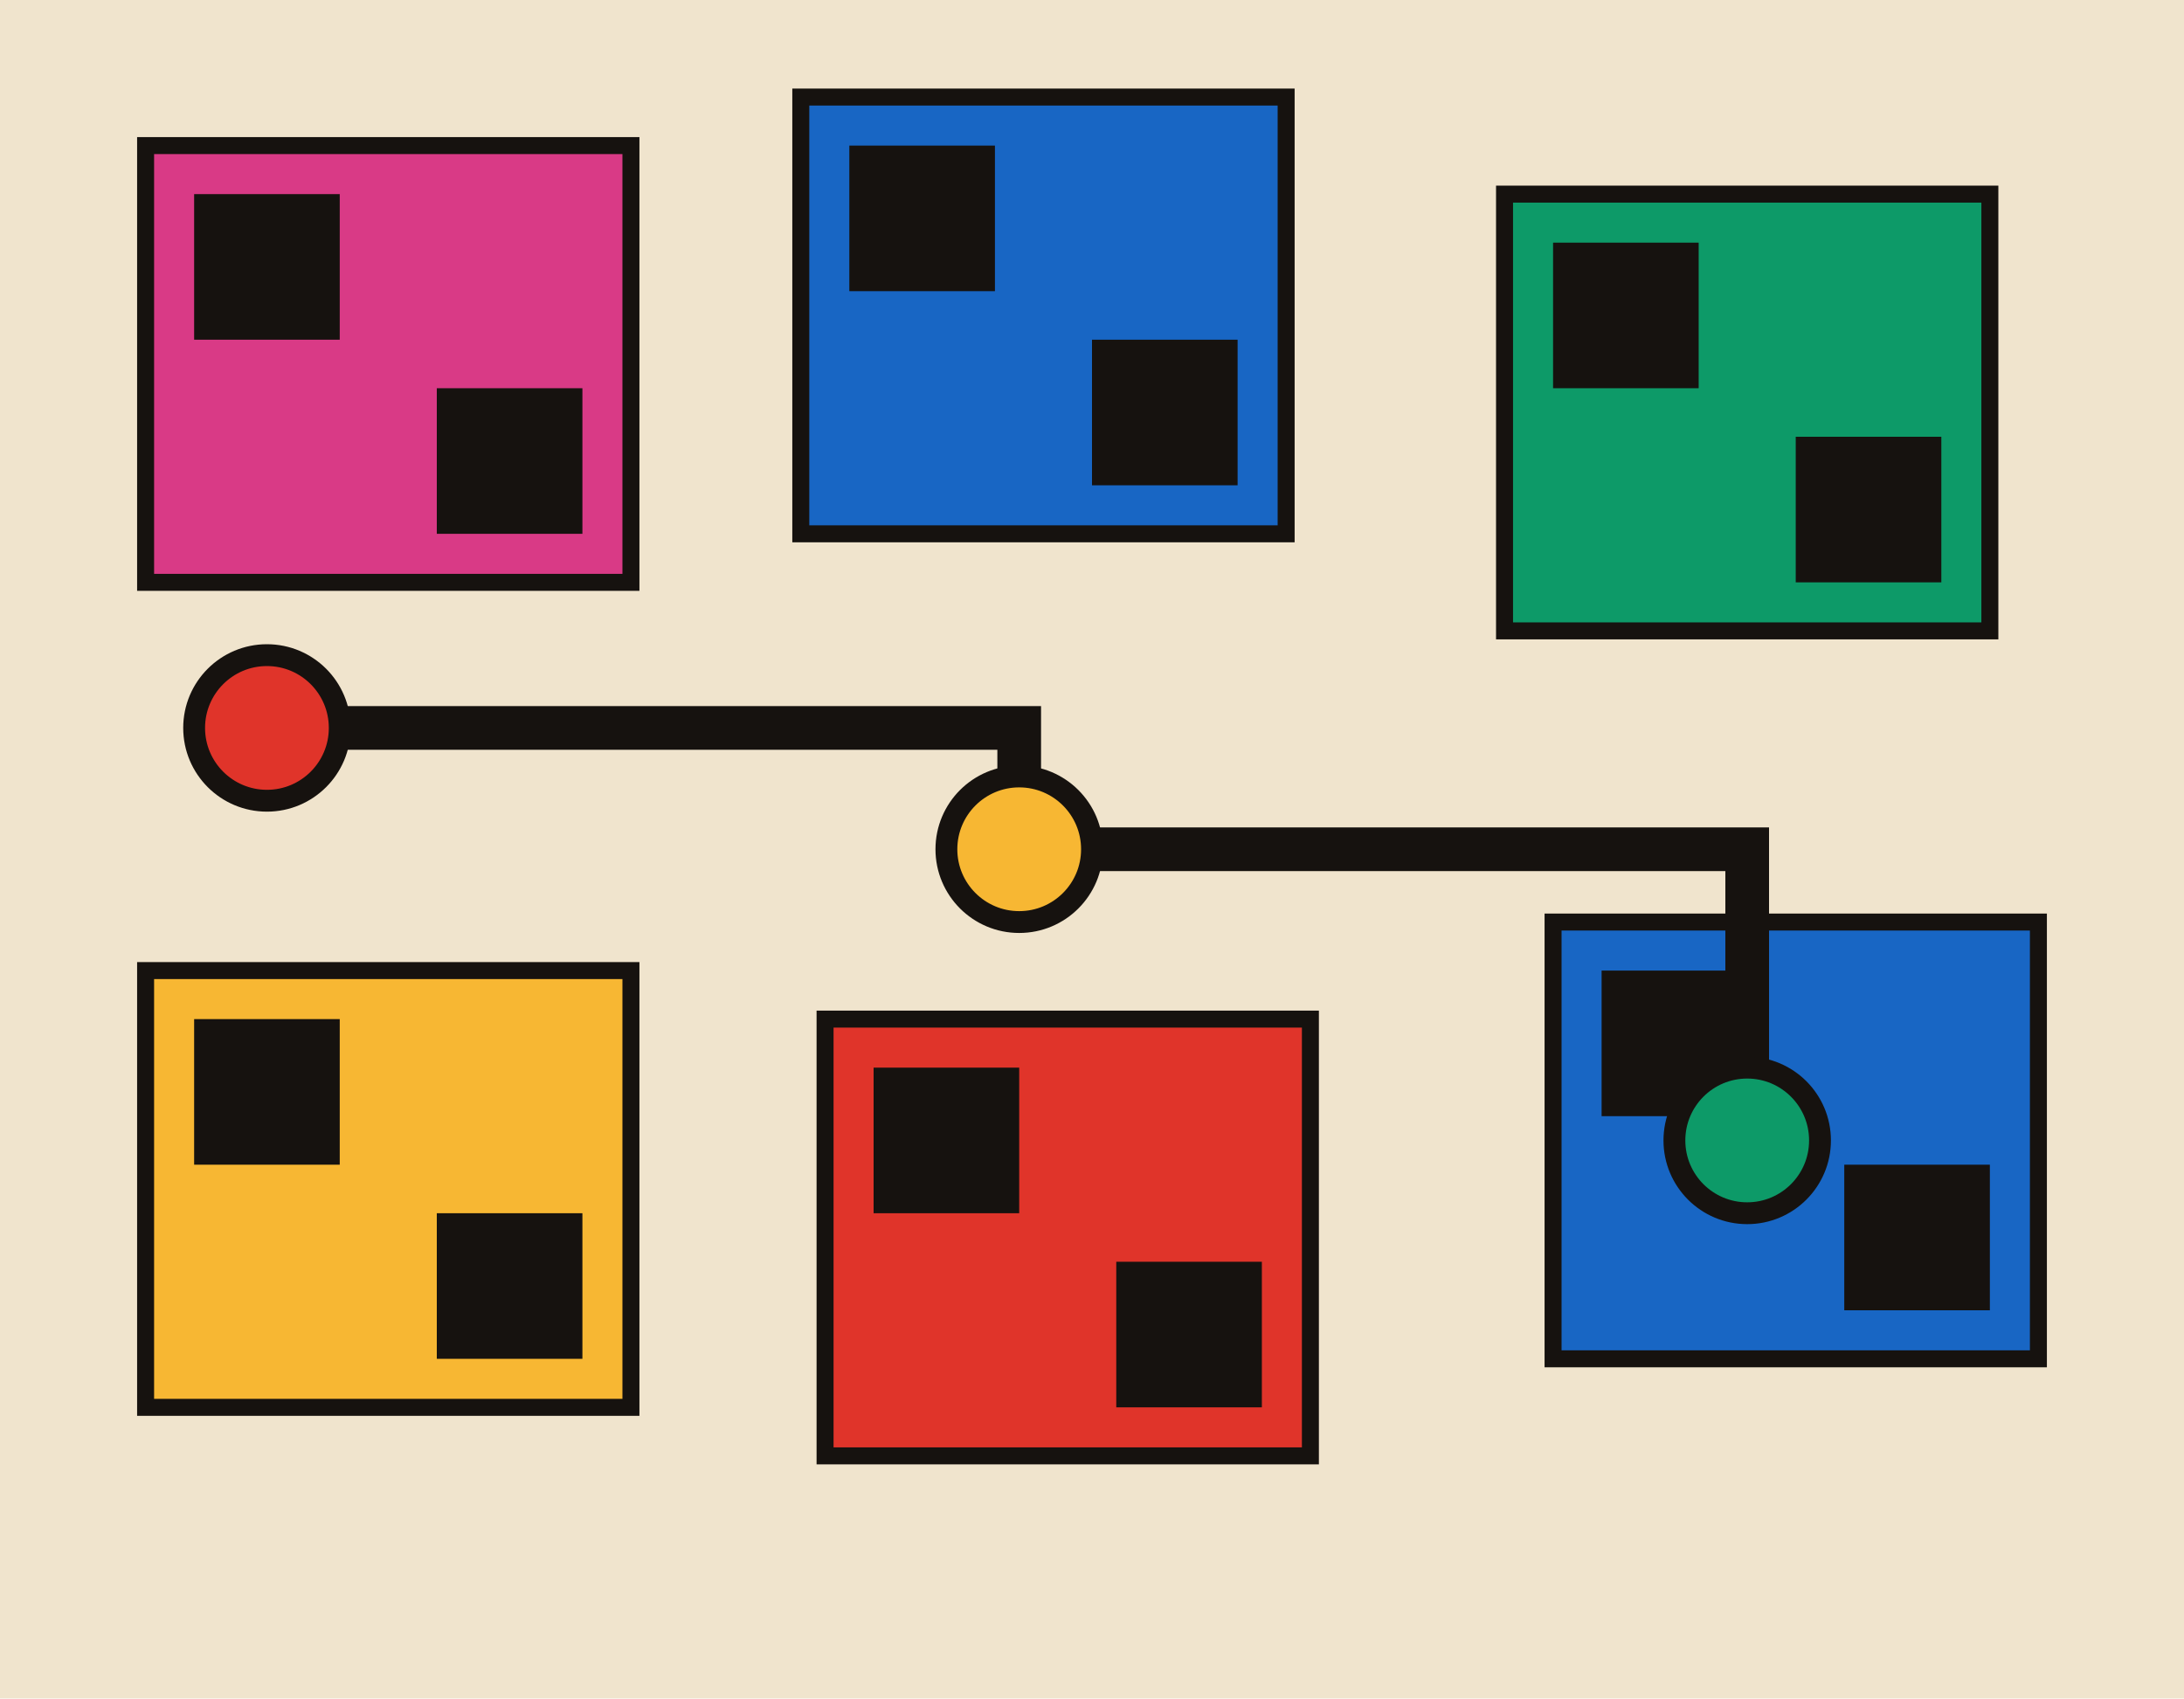
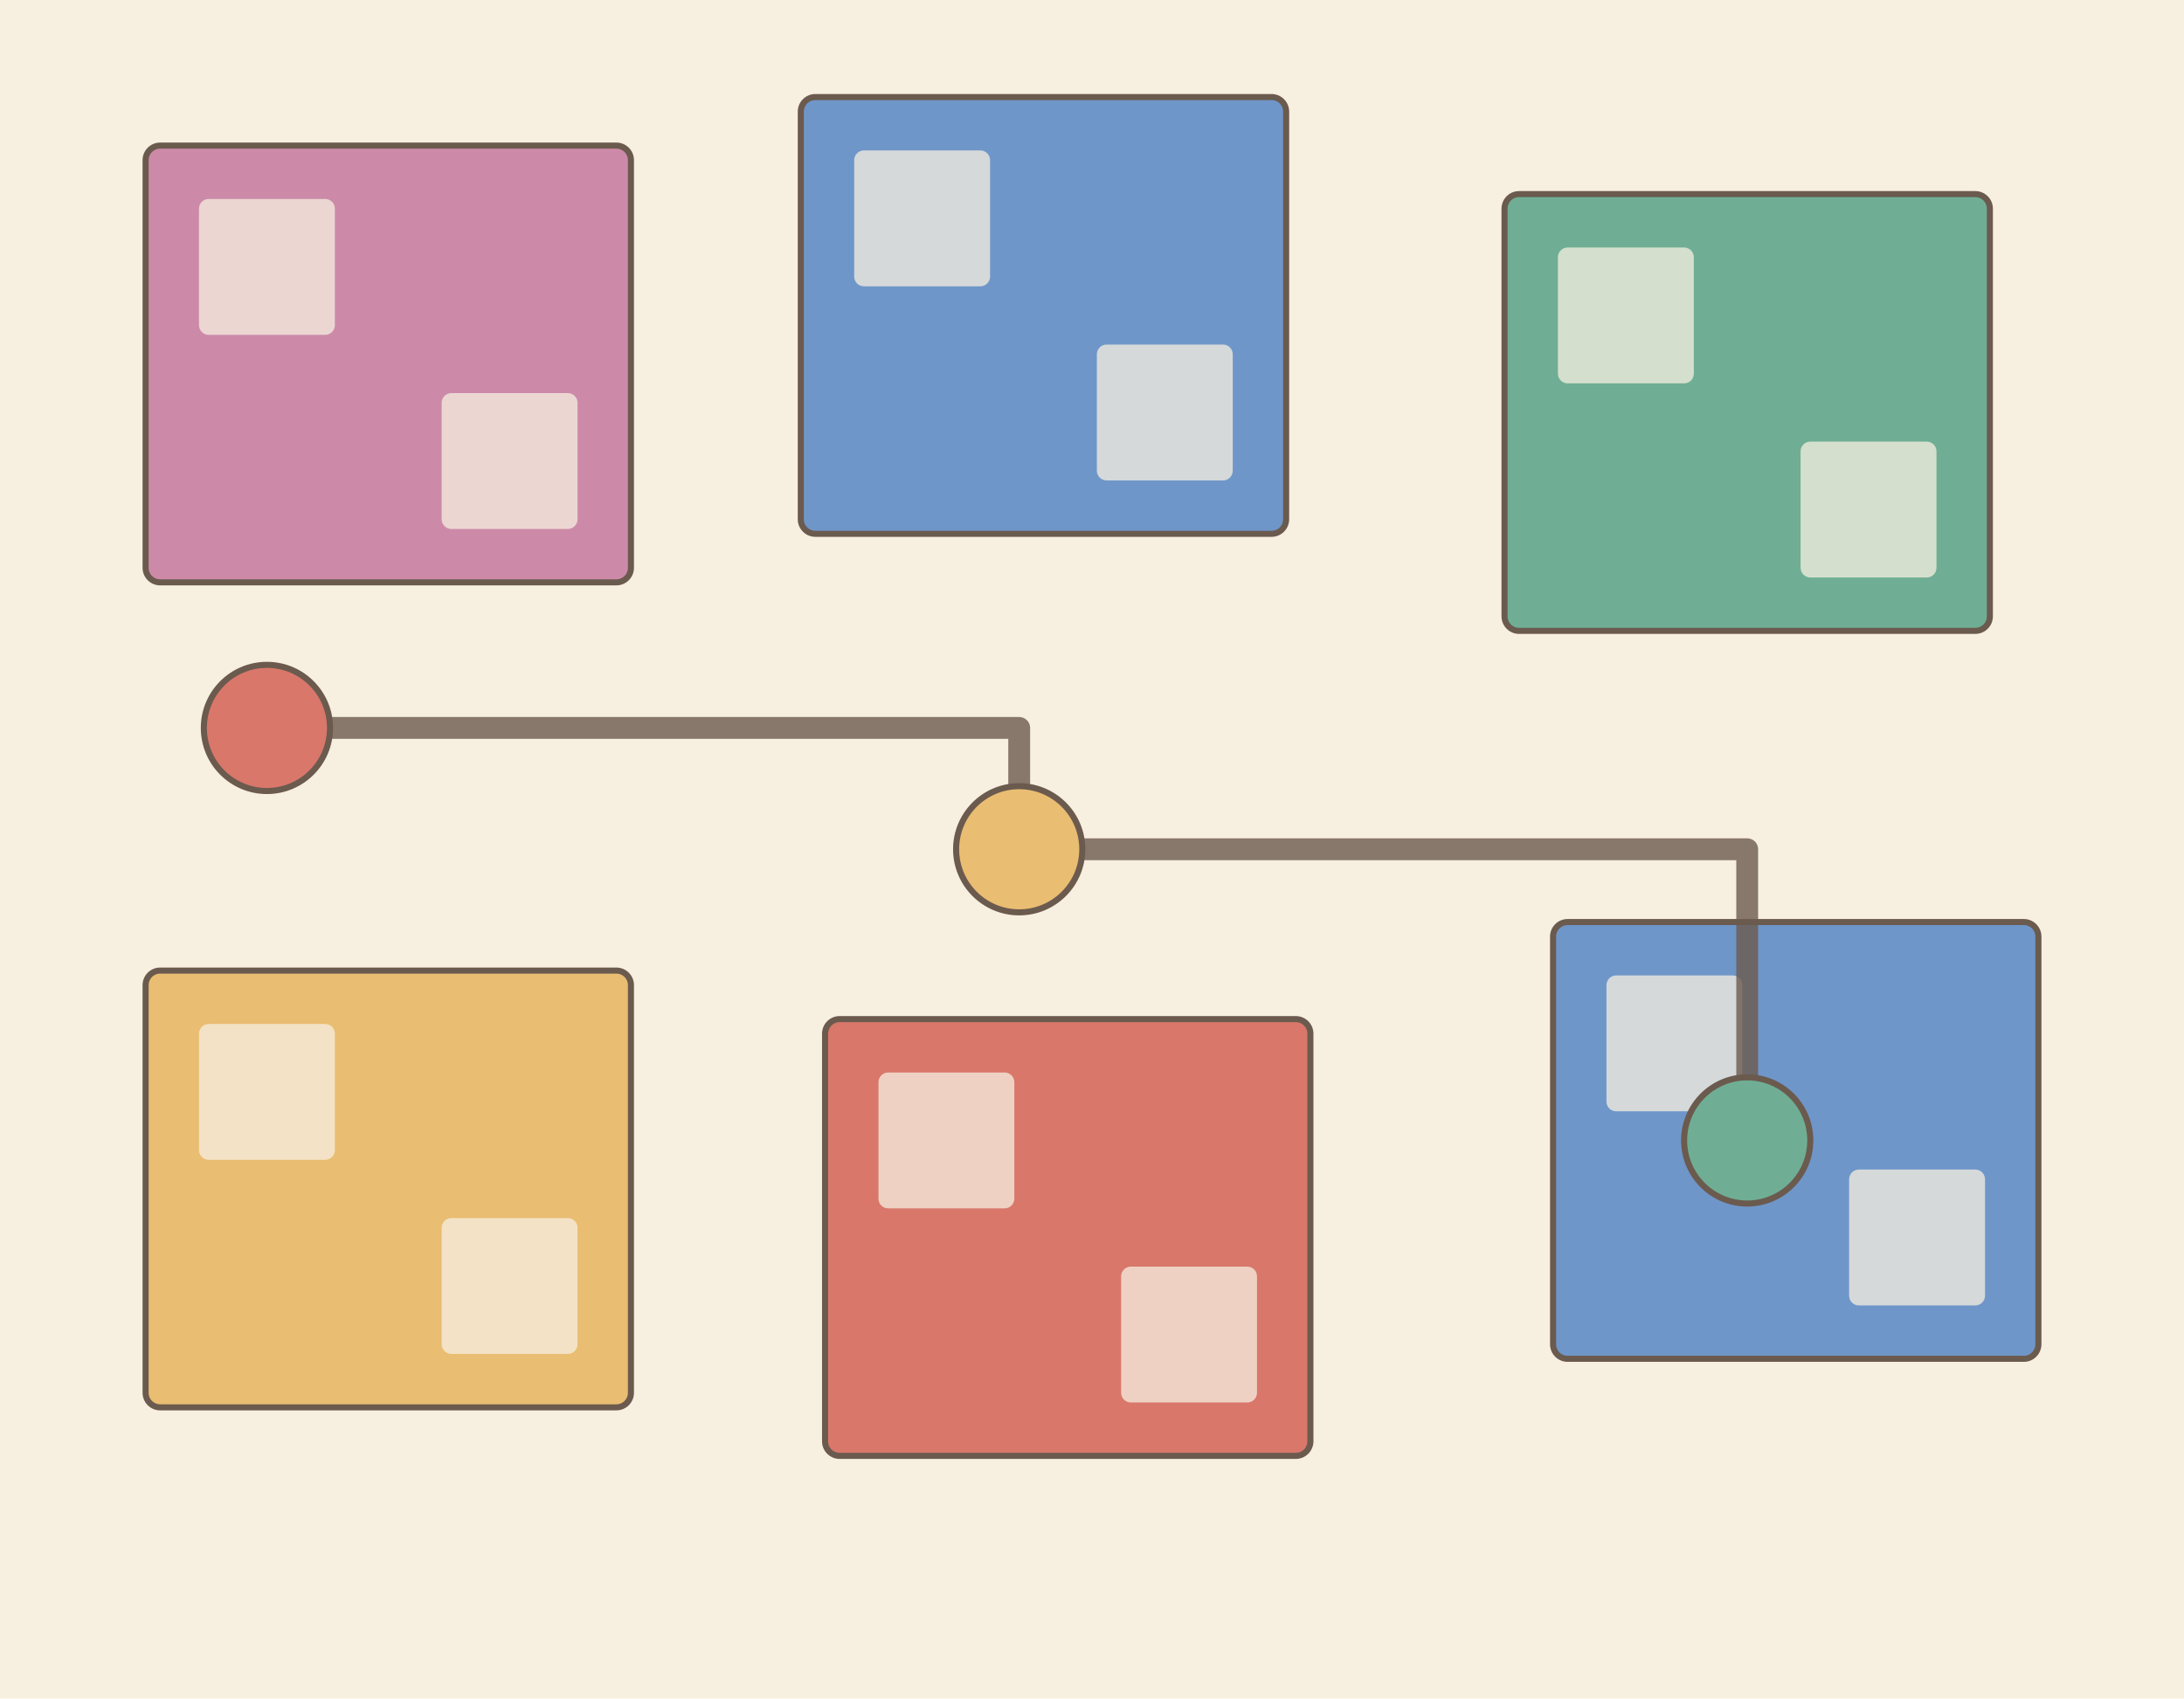
<svg xmlns="http://www.w3.org/2000/svg" viewBox="0 0 900 700" width="900" height="700" role="img">
-   <rect width="900" height="700" fill="#f0e4cd" />
-   <rect x="60" y="60" width="200" height="180" fill="#d93a86" stroke="#16120f" stroke-width="7" />
-   <rect x="80" y="80" width="60" height="60" fill="#16120f" />
-   <rect x="180" y="160" width="60" height="60" fill="#16120f" />
-   <rect x="330" y="40" width="200" height="180" fill="#1866c4" stroke="#16120f" stroke-width="7" />
-   <rect x="350" y="60" width="60" height="60" fill="#16120f" />
-   <rect x="450" y="140" width="60" height="60" fill="#16120f" />
-   <rect x="620" y="80" width="200" height="180" fill="#0d9a68" stroke="#16120f" stroke-width="7" />
-   <rect x="640" y="100" width="60" height="60" fill="#16120f" />
-   <rect x="740" y="180" width="60" height="60" fill="#16120f" />
-   <rect x="60" y="400" width="200" height="180" fill="#f7b733" stroke="#16120f" stroke-width="7" />
-   <rect x="80" y="420" width="60" height="60" fill="#16120f" />
-   <rect x="180" y="500" width="60" height="60" fill="#16120f" />
-   <rect x="340" y="420" width="200" height="180" fill="#e0342a" stroke="#16120f" stroke-width="7" />
-   <rect x="360" y="440" width="60" height="60" fill="#16120f" />
-   <rect x="460" y="520" width="60" height="60" fill="#16120f" />
-   <rect x="640" y="380" width="200" height="180" fill="#1866c4" stroke="#16120f" stroke-width="7" />
-   <rect x="660" y="400" width="60" height="60" fill="#16120f" />
-   <rect x="760" y="480" width="60" height="60" fill="#16120f" />
-   <path d="M110 300 H420 V350 H720 V470" fill="none" stroke="#16120f" stroke-width="18" stroke-linecap="square" />
-   <circle cx="110" cy="300" r="30" fill="#e0342a" stroke="#16120f" stroke-width="9" />
-   <circle cx="420" cy="350" r="30" fill="#f7b733" stroke="#16120f" stroke-width="9" />
-   <circle cx="720" cy="470" r="30" fill="#0d9a68" stroke="#16120f" stroke-width="9" />
+   <rect width="900" height="700" fill="#f7efe0" />
+   <rect x="60" y="60" width="200" height="180" rx="6" fill="#cc8aa8" stroke="#6b5a4e" stroke-width="2.5" />
+   <rect x="82" y="82" width="56" height="56" rx="4" fill="#f7efe0" opacity="0.75" />
+   <rect x="182" y="162" width="56" height="56" rx="4" fill="#f7efe0" opacity="0.75" />
+   <rect x="330" y="40" width="200" height="180" rx="6" fill="#6f96c9" stroke="#6b5a4e" stroke-width="2.5" />
+   <rect x="352" y="62" width="56" height="56" rx="4" fill="#f7efe0" opacity="0.75" />
+   <rect x="452" y="142" width="56" height="56" rx="4" fill="#f7efe0" opacity="0.75" />
+   <rect x="620" y="80" width="200" height="180" rx="6" fill="#6fae94" stroke="#6b5a4e" stroke-width="2.5" />
+   <rect x="642" y="102" width="56" height="56" rx="4" fill="#f7efe0" opacity="0.75" />
+   <rect x="742" y="182" width="56" height="56" rx="4" fill="#f7efe0" opacity="0.75" />
+   <rect x="60" y="400" width="200" height="180" rx="6" fill="#e9bd72" stroke="#6b5a4e" stroke-width="2.5" />
+   <rect x="82" y="422" width="56" height="56" rx="4" fill="#f7efe0" opacity="0.75" />
+   <rect x="182" y="502" width="56" height="56" rx="4" fill="#f7efe0" opacity="0.75" />
+   <rect x="340" y="420" width="200" height="180" rx="6" fill="#d8776a" stroke="#6b5a4e" stroke-width="2.5" />
+   <rect x="362" y="442" width="56" height="56" rx="4" fill="#f7efe0" opacity="0.75" />
+   <rect x="462" y="522" width="56" height="56" rx="4" fill="#f7efe0" opacity="0.75" />
+   <rect x="640" y="380" width="200" height="180" rx="6" fill="#6f96c9" stroke="#6b5a4e" stroke-width="2.5" />
+   <rect x="662" y="402" width="56" height="56" rx="4" fill="#f7efe0" opacity="0.75" />
+   <rect x="762" y="482" width="56" height="56" rx="4" fill="#f7efe0" opacity="0.75" />
+   <path d="M110 300 H420 V350 H720 V470" fill="none" stroke="#6b5a4e" stroke-width="9" stroke-linecap="round" stroke-linejoin="round" opacity="0.8" />
+   <circle cx="110" cy="300" r="26" fill="#d8776a" stroke="#6b5a4e" stroke-width="2.5" />
+   <circle cx="420" cy="350" r="26" fill="#e9bd72" stroke="#6b5a4e" stroke-width="2.5" />
+   <circle cx="720" cy="470" r="26" fill="#6fae94" stroke="#6b5a4e" stroke-width="2.5" />
</svg>
